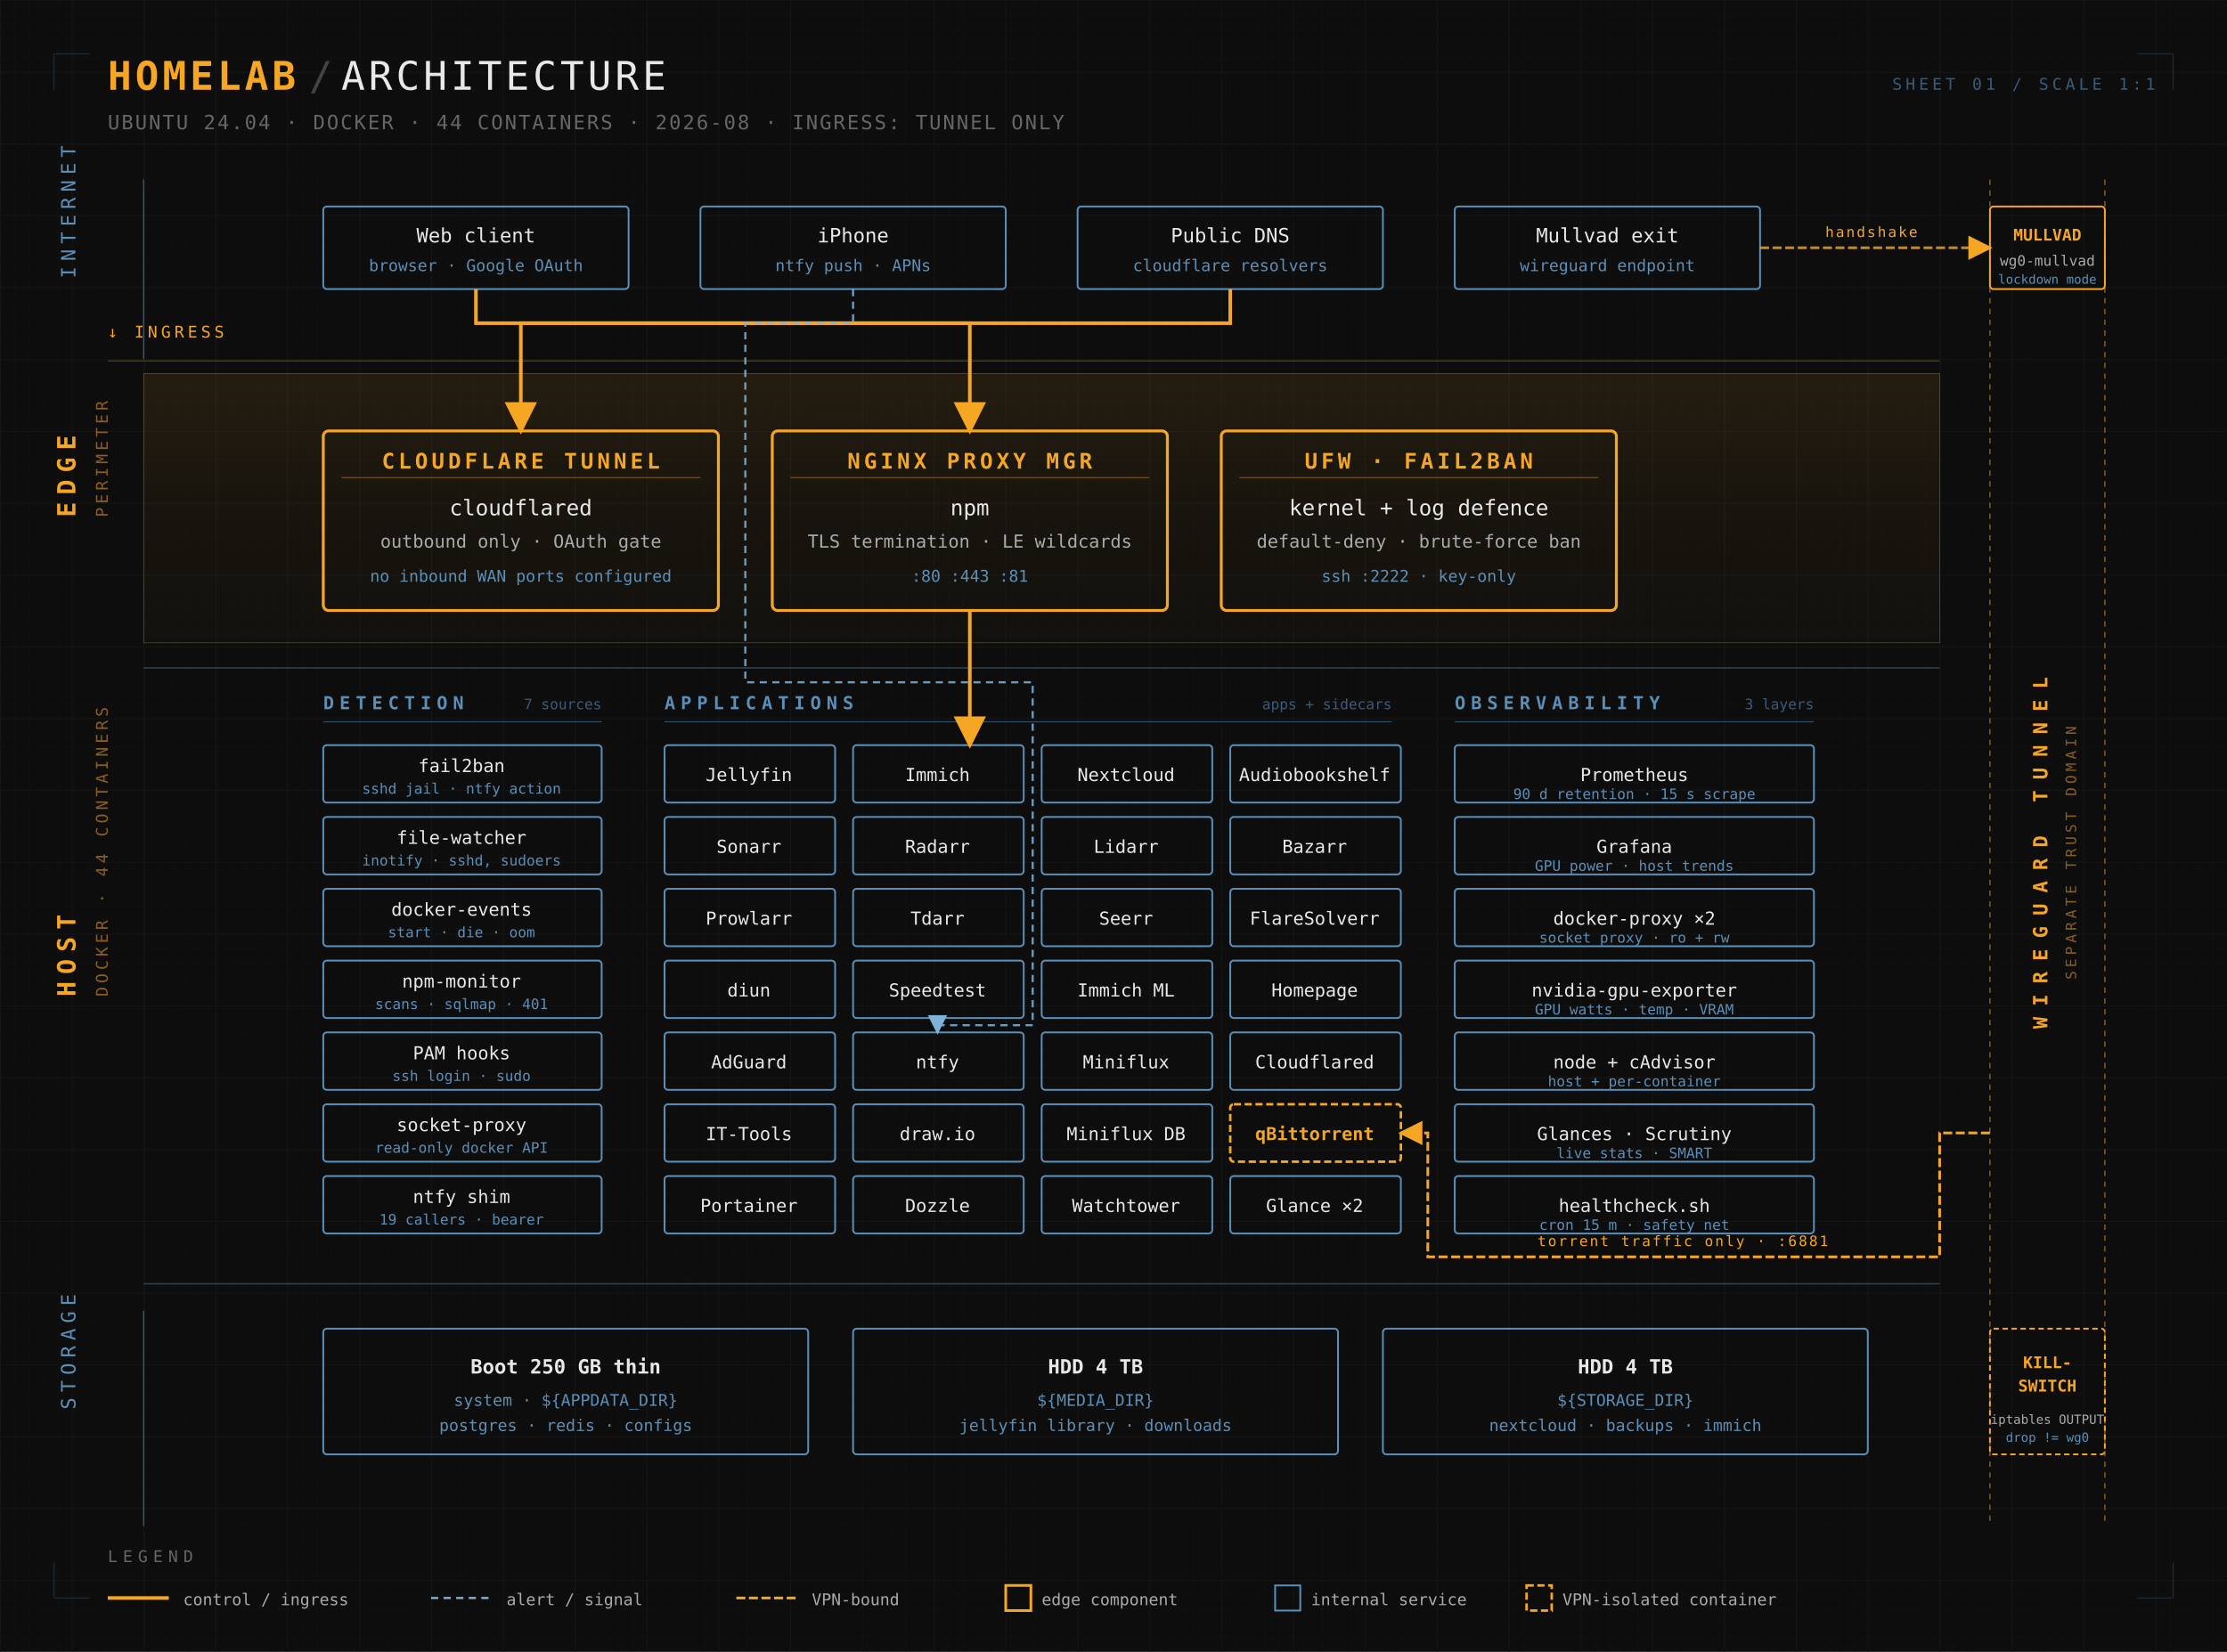
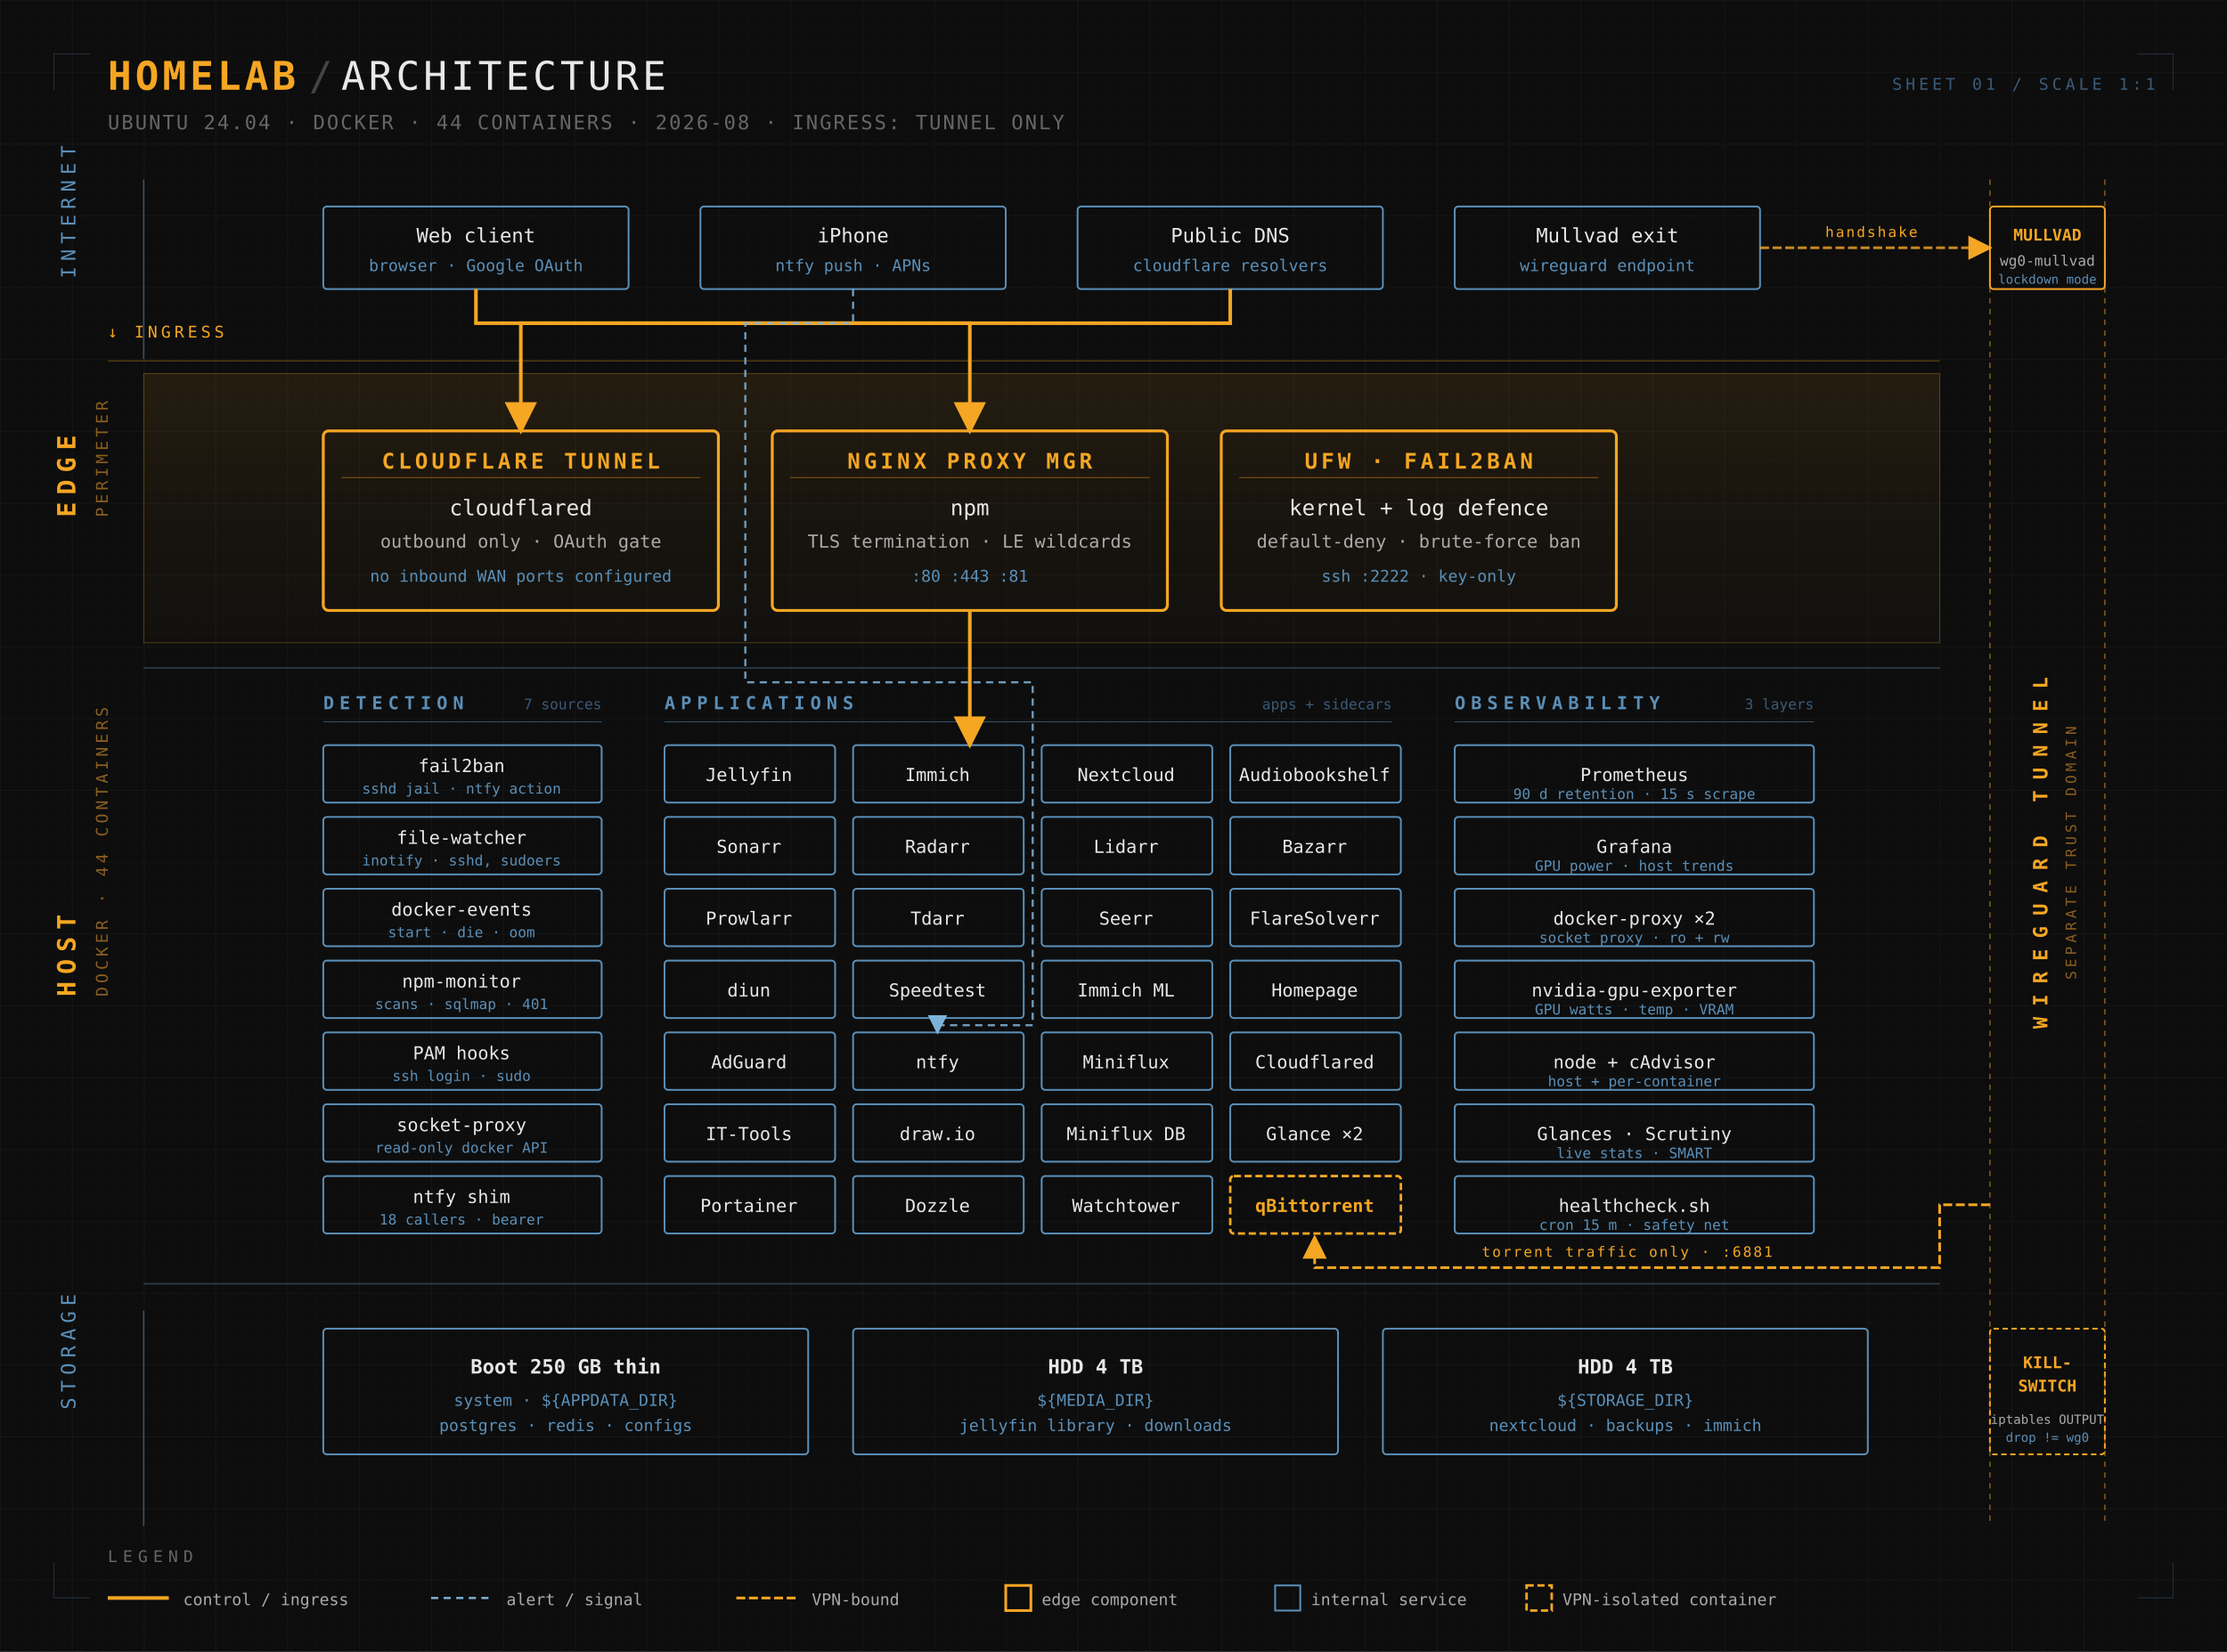
<svg xmlns="http://www.w3.org/2000/svg" viewBox="0 0 1240 920" font-family="'Cascadia Mono','Cascadia Code','JetBrains Mono','SF Mono',Menlo,monospace">
  <defs>
    <pattern id="grid" width="40" height="40" patternUnits="userSpaceOnUse">
      <path d="M 40 0 L 0 0 0 40" fill="none" stroke="#1a1a1a" stroke-width="0.5" />
    </pattern>
    <pattern id="gridFine" width="8" height="8" patternUnits="userSpaceOnUse">
      <path d="M 8 0 L 0 0 0 8" fill="none" stroke="#141414" stroke-width="0.3" />
    </pattern>
    <linearGradient id="edgeBand" x1="0" y1="0" x2="0" y2="1">
      <stop offset="0%" stop-color="#f5a623" stop-opacity="0.10" />
      <stop offset="50%" stop-color="#f5a623" stop-opacity="0.05" />
      <stop offset="100%" stop-color="#f5a623" stop-opacity="0.02" />
    </linearGradient>
    <linearGradient id="edgeRule" x1="0" y1="0" x2="1" y2="0">
      <stop offset="0%" stop-color="#f5a623" stop-opacity="0.2" />
      <stop offset="10%" stop-color="#f5a623" stop-opacity="1.0" />
      <stop offset="90%" stop-color="#f5a623" stop-opacity="1.0" />
      <stop offset="100%" stop-color="#f5a623" stop-opacity="0.2" />
    </linearGradient>
    <marker id="arrowAmber" markerWidth="9" markerHeight="9" refX="8" refY="4.5" orient="auto">
      <path d="M0,0 L9,4.5 L0,9 z" fill="#f5a623" />
    </marker>
    <marker id="arrowBlue" markerWidth="9" markerHeight="9" refX="8" refY="4.5" orient="auto">
      <path d="M0,0 L9,4.5 L0,9 z" fill="#7eb3d9" />
    </marker>
    <marker id="arrowDim" markerWidth="9" markerHeight="9" refX="8" refY="4.5" orient="auto">
      <path d="M0,0 L9,4.5 L0,9 z" fill="#3a5a78" />
    </marker>
  </defs>
  <rect width="1240" height="920" fill="#0d0d0d" />
  <rect width="1240" height="920" fill="url(#gridFine)" />
  <rect width="1240" height="920" fill="url(#grid)" />
  <text x="60" y="50" font-size="22" fill="#f5a623" font-weight="700" letter-spacing="2">HOMELAB</text>
  <text x="172" y="50" font-size="22" fill="#444" font-weight="300">/</text>
  <text x="190" y="50" font-size="22" fill="#e8e8e8" font-weight="300" letter-spacing="2">ARCHITECTURE</text>
  <text x="60" y="72" font-size="11" fill="#666" letter-spacing="1">UBUNTU 24.04 · DOCKER · 44 CONTAINERS · 2026-08 · INGRESS: TUNNEL ONLY</text>
  <g stroke="#3a5a78" stroke-width="0.6" fill="none" stroke-opacity="0.4">
    <path d="M 30 30 L 30 50 M 30 30 L 50 30" />
    <path d="M 1210 30 L 1210 50 M 1210 30 L 1190 30" />
    <path d="M 30 890 L 30 870 M 30 890 L 50 890" />
    <path d="M 1210 890 L 1210 870 M 1210 890 L 1190 890" />
  </g>
  <text x="1200" y="50" font-size="9" fill="#3a5a78" text-anchor="end" letter-spacing="2">SHEET 01 / SCALE 1:1</text>
  <text x="42" y="155" font-size="11" fill="#5a8fb8" letter-spacing="3" transform="rotate(-90,42,155)">INTERNET</text>
  <line x1="80" y1="100" x2="80" y2="200" stroke="#5a8fb8" stroke-width="0.8" stroke-opacity="0.5" />
  <g stroke="#5a8fb8" stroke-width="1" fill="none">
    <rect x="180" y="115" width="170" height="46" rx="2" />
    <rect x="390" y="115" width="170" height="46" rx="2" />
    <rect x="600" y="115" width="170" height="46" rx="2" />
    <rect x="810" y="115" width="170" height="46" rx="2" />
  </g>
  <g font-size="11" fill="#e8e8e8" text-anchor="middle">
    <text x="265" y="135">Web client</text>
    <text x="265" y="151" font-size="9" fill="#5a8fb8">browser · Google OAuth</text>
    <text x="475" y="135">iPhone</text>
    <text x="475" y="151" font-size="9" fill="#5a8fb8">ntfy push · APNs</text>
    <text x="685" y="135">Public DNS</text>
    <text x="685" y="151" font-size="9" fill="#5a8fb8">cloudflare resolvers</text>
    <text x="895" y="135">Mullvad exit</text>
    <text x="895" y="151" font-size="9" fill="#5a8fb8">wireguard endpoint</text>
  </g>
  <line x1="60" y1="195" x2="1080" y2="195" stroke="url(#edgeRule)" stroke-width="3" />
  <line x1="60" y1="201" x2="1080" y2="201" stroke="#f5a623" stroke-width="0.6" stroke-opacity="0.35" />
  <text x="60" y="188" font-size="9" fill="#f5a623" letter-spacing="2">↓ INGRESS</text>
  <rect x="80" y="208" width="1000" height="150" fill="url(#edgeBand)" />
  <rect x="80" y="208" width="1000" height="150" fill="none" stroke="#f5a623" stroke-width="0.4" stroke-opacity="0.35" />
  <text x="42" y="288" font-size="14" fill="#f5a623" letter-spacing="4" font-weight="700" transform="rotate(-90,42,288)">EDGE</text>
  <text x="60" y="288" font-size="9" fill="#8a5e1f" letter-spacing="2" transform="rotate(-90,60,288)">PERIMETER</text>
  <g stroke="#f5a623" stroke-width="1.6" fill="none">
    <rect x="180" y="240" width="220" height="100" rx="3" />
    <rect x="430" y="240" width="220" height="100" rx="3" />
    <rect x="680" y="240" width="220" height="100" rx="3" />
  </g>
  <g stroke="#f5a623" stroke-width="0.6" stroke-opacity="0.4">
    <line x1="190" y1="266" x2="390" y2="266" />
    <line x1="440" y1="266" x2="640" y2="266" />
    <line x1="690" y1="266" x2="890" y2="266" />
  </g>
  <g font-size="12" fill="#e8e8e8" text-anchor="middle">
    <text x="290" y="261" fill="#f5a623" font-weight="600" letter-spacing="2">CLOUDFLARE TUNNEL</text>
    <text x="290" y="287">cloudflared</text>
    <text x="290" y="305" font-size="10" fill="#aaa">outbound only · OAuth gate</text>
    <text x="290" y="324" font-size="9" fill="#5a8fb8">no inbound WAN ports configured</text>
    <text x="540" y="261" fill="#f5a623" font-weight="600" letter-spacing="2">NGINX PROXY MGR</text>
    <text x="540" y="287">npm</text>
    <text x="540" y="305" font-size="10" fill="#aaa">TLS termination · LE wildcards</text>
    <text x="540" y="324" font-size="9" fill="#5a8fb8">:80 :443 :81</text>
    <text x="790" y="261" fill="#f5a623" font-weight="600" letter-spacing="2">UFW · FAIL2BAN</text>
    <text x="790" y="287">kernel + log defence</text>
    <text x="790" y="305" font-size="10" fill="#aaa">default-deny · brute-force ban</text>
    <text x="790" y="324" font-size="9" fill="#5a8fb8">ssh :2222 · key-only</text>
  </g>
  <line x1="80" y1="372" x2="1080" y2="372" stroke="#5a8fb8" stroke-width="0.8" stroke-opacity="0.4" />
  <text x="42" y="555" font-size="14" fill="#f5a623" letter-spacing="4" font-weight="700" transform="rotate(-90,42,555)">HOST</text>
  <text x="60" y="555" font-size="9" fill="#8a5e1f" letter-spacing="2" transform="rotate(-90,60,555)">DOCKER · 44 CONTAINERS</text>
  <text x="180" y="395" font-size="10" fill="#5a8fb8" letter-spacing="3" font-weight="600">DETECTION</text>
  <line x1="180" y1="402" x2="335" y2="402" stroke="#5a8fb8" stroke-width="0.6" stroke-opacity="0.5" />
  <text x="335" y="395" font-size="8" fill="#3a5a78" text-anchor="end">7 sources</text>
  <g stroke="#5a8fb8" stroke-width="1" fill="none">
    <rect x="180" y="415" width="155" height="32" rx="2" />
    <rect x="180" y="455" width="155" height="32" rx="2" />
    <rect x="180" y="495" width="155" height="32" rx="2" />
    <rect x="180" y="535" width="155" height="32" rx="2" />
    <rect x="180" y="575" width="155" height="32" rx="2" />
    <rect x="180" y="615" width="155" height="32" rx="2" />
    <rect x="180" y="655" width="155" height="32" rx="2" />
  </g>
  <g font-size="10" fill="#e8e8e8" text-anchor="middle">
    <text x="257" y="430">fail2ban</text>
    <text x="257" y="442" font-size="8" fill="#5a8fb8">sshd jail · ntfy action</text>
    <text x="257" y="470">file-watcher</text>
    <text x="257" y="482" font-size="8" fill="#5a8fb8">inotify · sshd, sudoers</text>
    <text x="257" y="510">docker-events</text>
    <text x="257" y="522" font-size="8" fill="#5a8fb8">start · die · oom</text>
    <text x="257" y="550">npm-monitor</text>
    <text x="257" y="562" font-size="8" fill="#5a8fb8">scans · sqlmap · 401</text>
    <text x="257" y="590">PAM hooks</text>
    <text x="257" y="602" font-size="8" fill="#5a8fb8">ssh login · sudo</text>
    <text x="257" y="630">socket-proxy</text>
    <text x="257" y="642" font-size="8" fill="#5a8fb8">read-only docker API</text>
    <text x="257" y="670">ntfy shim</text>
-     <text x="257" y="682" font-size="8" fill="#5a8fb8">19 callers · bearer</text>
+     <text x="257" y="682" font-size="8" fill="#5a8fb8">18 callers · bearer</text>
  </g>
  <text x="370" y="395" font-size="10" fill="#5a8fb8" letter-spacing="3" font-weight="600">APPLICATIONS</text>
  <line x1="370" y1="402" x2="775" y2="402" stroke="#5a8fb8" stroke-width="0.6" stroke-opacity="0.5" />
  <text x="775" y="395" font-size="8" fill="#3a5a78" text-anchor="end">apps + sidecars</text>
  <g stroke="#5a8fb8" stroke-width="1" fill="none">
    <rect x="370" y="415" width="95" height="32" rx="2" />
    <rect x="475" y="415" width="95" height="32" rx="2" />
    <rect x="580" y="415" width="95" height="32" rx="2" />
    <rect x="685" y="415" width="95" height="32" rx="2" />
    <rect x="370" y="455" width="95" height="32" rx="2" />
    <rect x="475" y="455" width="95" height="32" rx="2" />
    <rect x="580" y="455" width="95" height="32" rx="2" />
    <rect x="685" y="455" width="95" height="32" rx="2" />
    <rect x="370" y="495" width="95" height="32" rx="2" />
    <rect x="475" y="495" width="95" height="32" rx="2" />
    <rect x="580" y="495" width="95" height="32" rx="2" />
    <rect x="685" y="495" width="95" height="32" rx="2" />
    <rect x="370" y="535" width="95" height="32" rx="2" />
    <rect x="475" y="535" width="95" height="32" rx="2" />
    <rect x="580" y="535" width="95" height="32" rx="2" />
    <rect x="685" y="535" width="95" height="32" rx="2" />
    <rect x="370" y="575" width="95" height="32" rx="2" />
    <rect x="475" y="575" width="95" height="32" rx="2" />
    <rect x="580" y="575" width="95" height="32" rx="2" />
    <rect x="685" y="575" width="95" height="32" rx="2" />
    <rect x="370" y="615" width="95" height="32" rx="2" />
    <rect x="475" y="615" width="95" height="32" rx="2" />
    <rect x="580" y="615" width="95" height="32" rx="2" />
    <rect x="370" y="655" width="95" height="32" rx="2" />
    <rect x="475" y="655" width="95" height="32" rx="2" />
    <rect x="580" y="655" width="95" height="32" rx="2" />
-     <rect x="685" y="655" width="95" height="32" rx="2" />
-   </g>
-   <rect x="685" y="615" width="95" height="32" rx="2" fill="none" stroke="#f5a623" stroke-width="1.4" stroke-dasharray="4,2" />
+     <rect x="685" y="615" width="95" height="32" rx="2" />
+   </g>
+   <rect x="685" y="655" width="95" height="32" rx="2" fill="none" stroke="#f5a623" stroke-width="1.4" stroke-dasharray="4,2" />
  <g font-size="10" fill="#e8e8e8" text-anchor="middle">
    <text x="417" y="435">Jellyfin</text>
    <text x="522" y="435">Immich</text>
    <text x="627" y="435">Nextcloud</text>
    <text x="732" y="435">Audiobookshelf</text>
    <text x="417" y="475">Sonarr</text>
    <text x="522" y="475">Radarr</text>
    <text x="627" y="475">Lidarr</text>
    <text x="732" y="475">Bazarr</text>
    <text x="417" y="515">Prowlarr</text>
    <text x="522" y="515">Tdarr</text>
    <text x="627" y="515">Seerr</text>
    <text x="732" y="515">FlareSolverr</text>
    <text x="417" y="555">diun</text>
    <text x="522" y="555">Speedtest</text>
    <text x="627" y="555">Immich ML</text>
    <text x="732" y="555">Homepage</text>
    <text x="417" y="595">AdGuard</text>
    <text x="522" y="595">ntfy</text>
    <text x="627" y="595">Miniflux</text>
    <text x="732" y="595">Cloudflared</text>
    <text x="417" y="635">IT-Tools</text>
    <text x="522" y="635">draw.io</text>
    <text x="627" y="635">Miniflux DB</text>
-     <text x="732" y="635" fill="#f5a623" font-weight="600">qBittorrent</text>
+     <text x="732" y="635">Glance ×2</text>
    <text x="417" y="675">Portainer</text>
    <text x="522" y="675">Dozzle</text>
    <text x="627" y="675">Watchtower</text>
-     <text x="732" y="675">Glance ×2</text>
+     <text x="732" y="675" fill="#f5a623" font-weight="600">qBittorrent</text>
  </g>
  <text x="810" y="395" font-size="10" fill="#5a8fb8" letter-spacing="3" font-weight="600">OBSERVABILITY</text>
  <line x1="810" y1="402" x2="1010" y2="402" stroke="#5a8fb8" stroke-width="0.6" stroke-opacity="0.5" />
  <text x="1010" y="395" font-size="8" fill="#3a5a78" text-anchor="end">3 layers</text>
  <g stroke="#5a8fb8" stroke-width="1" fill="none">
    <rect x="810" y="415" width="200" height="32" rx="2" />
    <rect x="810" y="455" width="200" height="32" rx="2" />
    <rect x="810" y="495" width="200" height="32" rx="2" />
    <rect x="810" y="535" width="200" height="32" rx="2" />
    <rect x="810" y="575" width="200" height="32" rx="2" />
    <rect x="810" y="615" width="200" height="32" rx="2" />
    <rect x="810" y="655" width="200" height="32" rx="2" />
  </g>
  <g font-size="10" fill="#e8e8e8" text-anchor="middle">
    <text x="910" y="435">Prometheus</text>
    <text x="910" y="445" font-size="8" fill="#5a8fb8">90 d retention · 15 s scrape</text>
    <text x="910" y="475">Grafana</text>
    <text x="910" y="485" font-size="8" fill="#5a8fb8">GPU power · host trends</text>
    <text x="910" y="515">docker-proxy ×2</text>
    <text x="910" y="525" font-size="8" fill="#5a8fb8">socket proxy · ro + rw</text>
    <text x="910" y="555">nvidia-gpu-exporter</text>
    <text x="910" y="565" font-size="8" fill="#5a8fb8">GPU watts · temp · VRAM</text>
    <text x="910" y="595">node + cAdvisor</text>
    <text x="910" y="605" font-size="8" fill="#5a8fb8">host + per-container</text>
    <text x="910" y="635">Glances · Scrutiny</text>
    <text x="910" y="645" font-size="8" fill="#5a8fb8">live stats · SMART</text>
    <text x="910" y="675">healthcheck.sh</text>
    <text x="910" y="685" font-size="8" fill="#5a8fb8">cron 15 m · safety net</text>
  </g>
  <line x1="80" y1="715" x2="1080" y2="715" stroke="#5a8fb8" stroke-width="0.8" stroke-opacity="0.4" />
  <text x="42" y="785" font-size="11" fill="#5a8fb8" letter-spacing="3" transform="rotate(-90,42,785)">STORAGE</text>
  <line x1="80" y1="730" x2="80" y2="850" stroke="#5a8fb8" stroke-width="0.8" stroke-opacity="0.5" />
  <g stroke="#5a8fb8" stroke-width="1" fill="none">
    <rect x="180" y="740" width="270" height="70" rx="2" />
    <rect x="475" y="740" width="270" height="70" rx="2" />
    <rect x="770" y="740" width="270" height="70" rx="2" />
  </g>
  <g font-size="11" fill="#e8e8e8" text-anchor="middle">
    <text x="315" y="765" font-weight="600">Boot 250 GB thin</text>
    <text x="315" y="783" font-size="9" fill="#5a8fb8">system · ${APPDATA_DIR}</text>
    <text x="315" y="797" font-size="9" fill="#5a8fb8">postgres · redis · configs</text>
    <text x="610" y="765" font-weight="600">HDD 4 TB</text>
    <text x="610" y="783" font-size="9" fill="#5a8fb8">${MEDIA_DIR}</text>
    <text x="610" y="797" font-size="9" fill="#5a8fb8">jellyfin library · downloads</text>
    <text x="905" y="765" font-weight="600">HDD 4 TB</text>
    <text x="905" y="783" font-size="9" fill="#5a8fb8">${STORAGE_DIR}</text>
    <text x="905" y="797" font-size="9" fill="#5a8fb8">nextcloud · backups · immich</text>
  </g>
  <g id="vpn">
    <line x1="1108" y1="100" x2="1108" y2="850" stroke="#f5a623" stroke-width="0.7" stroke-dasharray="3,3" stroke-opacity="0.55" />
    <line x1="1172" y1="100" x2="1172" y2="850" stroke="#f5a623" stroke-width="0.7" stroke-dasharray="3,3" stroke-opacity="0.55" />
    <text x="1140" y="475" font-size="11" fill="#f5a623" letter-spacing="6" font-weight="700" text-anchor="middle" transform="rotate(-90,1140,475)">WIREGUARD TUNNEL</text>
    <text x="1156" y="475" font-size="8" fill="#8a5e1f" letter-spacing="2" text-anchor="middle" transform="rotate(-90,1156,475)">SEPARATE TRUST DOMAIN</text>
    <rect x="1108" y="115" width="64" height="46" rx="2" fill="none" stroke="#f5a623" stroke-width="1" />
    <text x="1140" y="134" font-size="9" fill="#f5a623" text-anchor="middle" font-weight="600">MULLVAD</text>
    <text x="1140" y="148" font-size="8" fill="#aaa" text-anchor="middle">wg0-mullvad</text>
    <text x="1140" y="158" font-size="7" fill="#5a8fb8" text-anchor="middle">lockdown mode</text>
    <rect x="1108" y="740" width="64" height="70" rx="2" fill="none" stroke="#f5a623" stroke-width="1" stroke-dasharray="3,2" />
    <text x="1140" y="762" font-size="9" fill="#f5a623" text-anchor="middle" font-weight="600">KILL-</text>
    <text x="1140" y="775" font-size="9" fill="#f5a623" text-anchor="middle" font-weight="600">SWITCH</text>
    <text x="1140" y="793" font-size="7" fill="#aaa" text-anchor="middle">iptables OUTPUT</text>
    <text x="1140" y="803" font-size="7" fill="#5a8fb8" text-anchor="middle">drop != wg0</text>
  </g>
  <g stroke="#f5a623" stroke-width="2" fill="none">
    <path d="M 265 161 L 265 180 L 540 180 L 540 240" marker-end="url(#arrowAmber)" />
    <path d="M 685 161 L 685 180 L 290 180 L 290 240" marker-end="url(#arrowAmber)" />
    <path d="M 540 340 L 540 372 L 540 415" marker-end="url(#arrowAmber)" />
  </g>
  <g stroke="#7eb3d9" stroke-width="1.2" stroke-dasharray="4,3" fill="none">
    <path d="M 475 161 L 475 180 L 415 180 L 415 380 L 575 380 L 575 571 L 522 571 L 522 575" marker-end="url(#arrowBlue)" stroke-opacity="0.85" />
  </g>
  <g stroke="#f5a623" stroke-width="1.5" stroke-dasharray="5,2" fill="none">
    <path d="M 980 138 L 1108 138" marker-end="url(#arrowAmber)" stroke-opacity="0.8" />
-     <path d="M 1108 631 L 1080 631 L 1080 700 L 795 700 L 795 631 L 780 631" marker-end="url(#arrowAmber)" />
-   </g>
-   <text x="937" y="694" font-size="8" fill="#f5a623" text-anchor="middle" letter-spacing="1">torrent traffic only · :6881</text>
+     <path d="M 1108 671 L 1080 671 L 1080 706 L 732 706 L 732 689" marker-end="url(#arrowAmber)" />
+   </g>
+   <text x="906" y="700" font-size="8" fill="#f5a623" text-anchor="middle" letter-spacing="1">torrent traffic only · :6881</text>
  <text x="1042" y="132" font-size="8" fill="#f5a623" text-anchor="middle" letter-spacing="1">handshake</text>
  <g id="legend" transform="translate(60, 870)">
    <text x="0" y="0" font-size="9" fill="#666" letter-spacing="3">LEGEND</text>
    <line x1="0" y1="20" x2="34" y2="20" stroke="#f5a623" stroke-width="2" />
    <text x="42" y="24" font-size="9" fill="#aaa">control / ingress</text>
    <line x1="180" y1="20" x2="214" y2="20" stroke="#7eb3d9" stroke-width="1.2" stroke-dasharray="4,3" />
    <text x="222" y="24" font-size="9" fill="#aaa">alert / signal</text>
    <line x1="350" y1="20" x2="384" y2="20" stroke="#f5a623" stroke-width="1.5" stroke-dasharray="5,2" />
    <text x="392" y="24" font-size="9" fill="#aaa">VPN-bound</text>
    <rect x="500" y="13" width="14" height="14" fill="none" stroke="#f5a623" stroke-width="1.5" />
    <text x="520" y="24" font-size="9" fill="#aaa">edge component</text>
    <rect x="650" y="13" width="14" height="14" fill="none" stroke="#5a8fb8" stroke-width="1" />
    <text x="670" y="24" font-size="9" fill="#aaa">internal service</text>
    <rect x="790" y="13" width="14" height="14" fill="none" stroke="#f5a623" stroke-width="1.4" stroke-dasharray="4,2" />
    <text x="810" y="24" font-size="9" fill="#aaa">VPN-isolated container</text>
  </g>
</svg>
